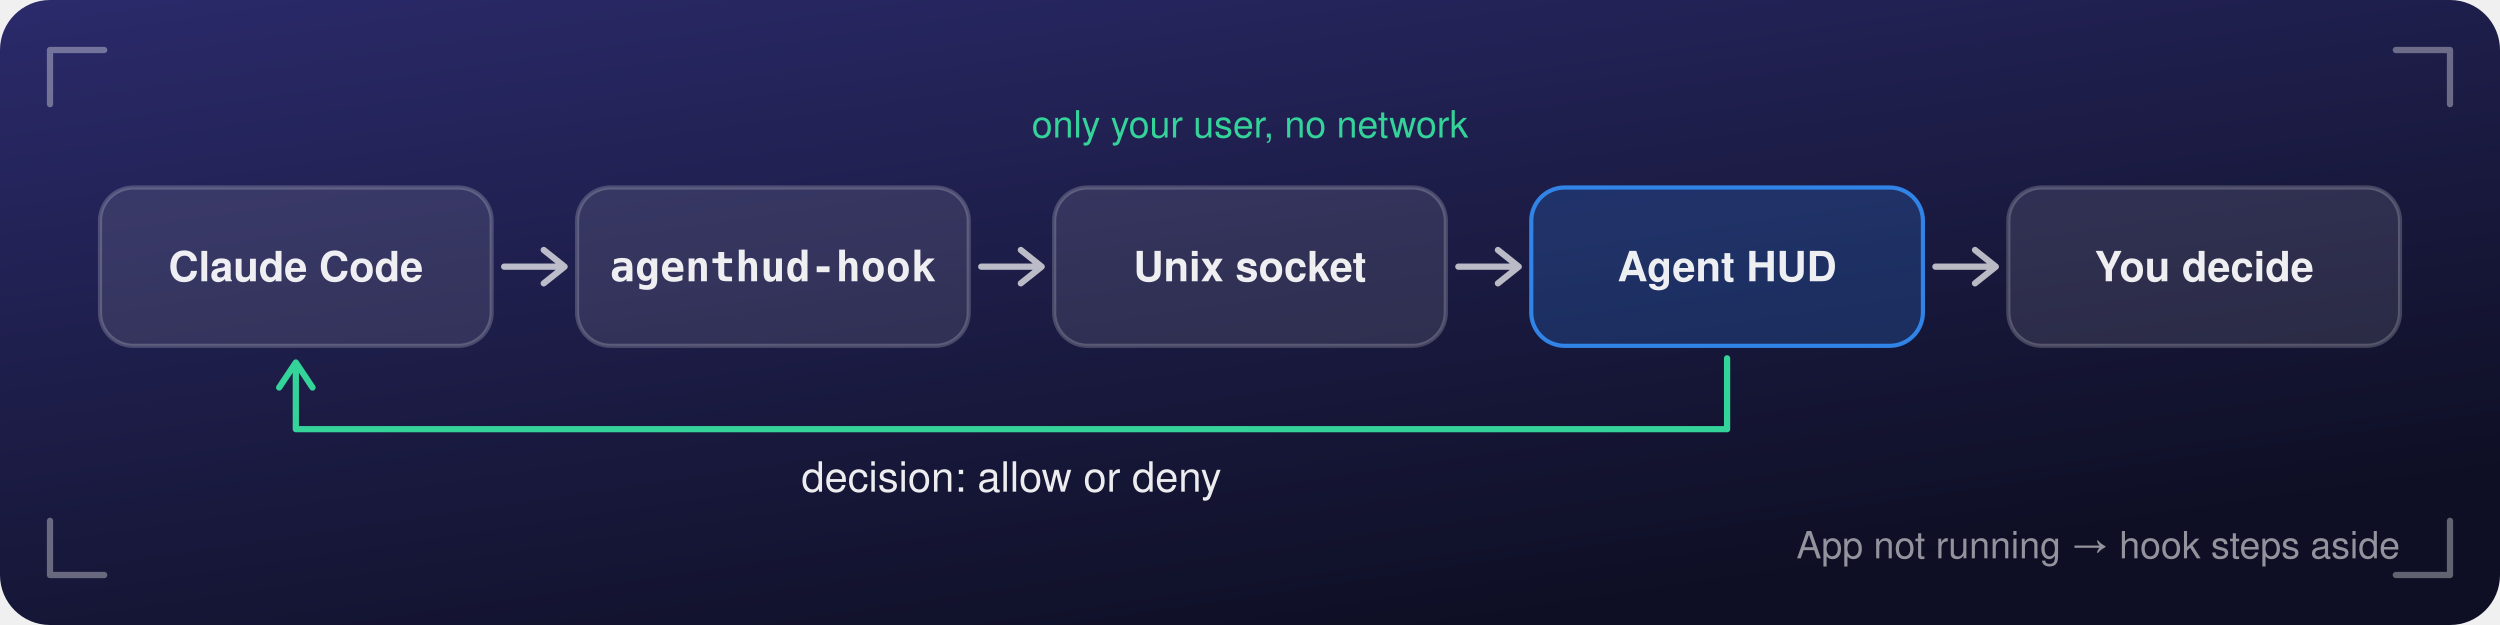
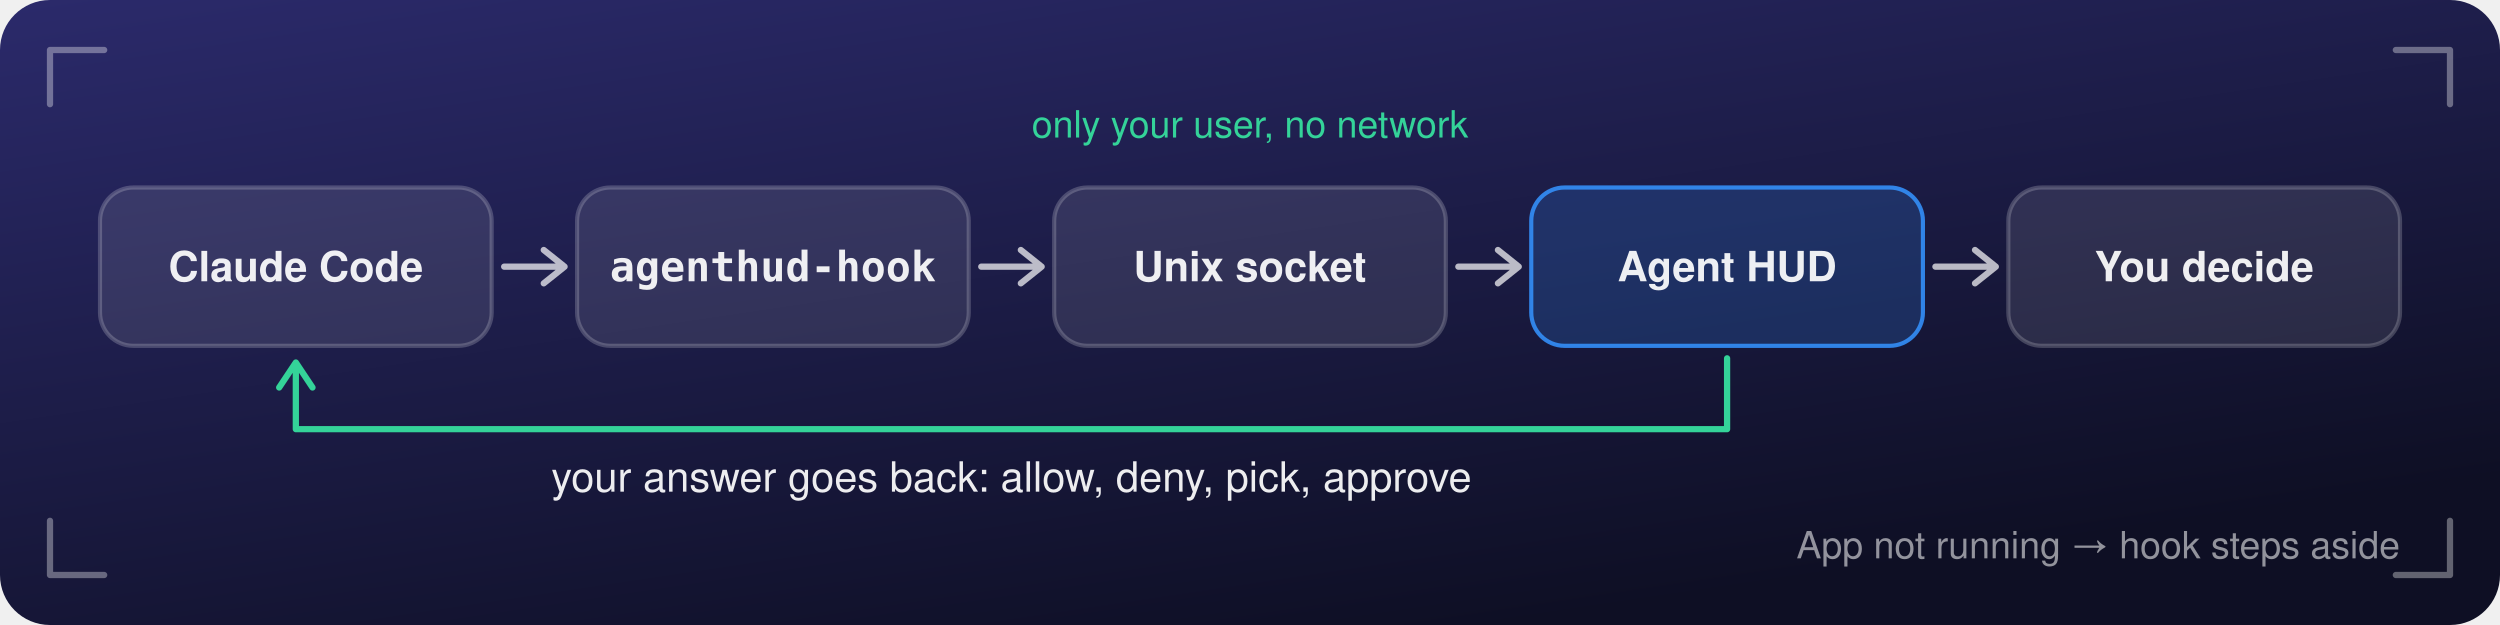
<svg xmlns="http://www.w3.org/2000/svg" width="1200" height="300" viewBox="0 0 1200 300" role="img" aria-labelledby="t d" font-family="-apple-system, BlinkMacSystemFont, 'Segoe UI', Helvetica, Arial, sans-serif">
  <defs>
    <linearGradient id="bg" x1="0" y1="0" x2="0.6" y2="1">
      <stop offset="0" stop-color="#2B2A6B" />
      <stop offset="1" stop-color="#0E0F24" />
    </linearGradient>
  </defs>
  <rect width="1200" height="300" rx="24" fill="url(#bg)" />
  <path d="M24 50V24H50 M1150 24H1176V50 M1176 250V276H1150 M50 276H24 V250" fill="none" stroke="#FFFFFF" stroke-opacity="0.35" stroke-width="3" stroke-linecap="round" stroke-linejoin="round" />
  <rect x="48" y="90" width="188" height="76" rx="16" fill="#FFFFFF" fill-opacity="0.1" stroke="#FFFFFF" stroke-opacity="0.2" stroke-width="2" />
  <text x="142.0" y="135.0" font-size="20" font-weight="600" fill="#FFFFFF" fill-opacity="0.92" text-anchor="middle">Claude Code</text>
  <path d="M242 128.0H271 M261 120.0L271 128.0L261 136.0" fill="none" stroke="#FFFFFF" stroke-opacity="0.7" stroke-width="3" stroke-linecap="round" stroke-linejoin="round" />
  <rect x="277" y="90" width="188" height="76" rx="16" fill="#FFFFFF" fill-opacity="0.1" stroke="#FFFFFF" stroke-opacity="0.2" stroke-width="2" />
  <text x="371.0" y="135.0" font-size="20" font-weight="600" fill="#FFFFFF" fill-opacity="0.92" text-anchor="middle" font-family="ui-monospace, SFMono-Regular, Menlo, Consolas, monospace">agenthud-hook</text>
  <path d="M471 128.0H500 M490 120.0L500 128.0L490 136.0" fill="none" stroke="#FFFFFF" stroke-opacity="0.7" stroke-width="3" stroke-linecap="round" stroke-linejoin="round" />
  <rect x="506" y="90" width="188" height="76" rx="16" fill="#FFFFFF" fill-opacity="0.1" stroke="#FFFFFF" stroke-opacity="0.2" stroke-width="2" />
  <text x="600.0" y="135.0" font-size="20" font-weight="600" fill="#FFFFFF" fill-opacity="0.92" text-anchor="middle">Unix socket</text>
  <path d="M700 128.0H729 M719 120.0L729 128.0L719 136.0" fill="none" stroke="#FFFFFF" stroke-opacity="0.7" stroke-width="3" stroke-linecap="round" stroke-linejoin="round" />
  <rect x="735" y="90" width="188" height="76" rx="16" fill="#338EF7" fill-opacity="0.2" stroke="#338EF7" stroke-opacity="0.9" stroke-width="2" />
  <text x="829.0" y="135.0" font-size="20" font-weight="600" fill="#FFFFFF" fill-opacity="0.92" text-anchor="middle">Agent HUD</text>
  <path d="M929 128.0H958 M948 120.0L958 128.0L948 136.0" fill="none" stroke="#FFFFFF" stroke-opacity="0.7" stroke-width="3" stroke-linecap="round" stroke-linejoin="round" />
  <rect x="964" y="90" width="188" height="76" rx="16" fill="#FFFFFF" fill-opacity="0.1" stroke="#FFFFFF" stroke-opacity="0.2" stroke-width="2" />
  <text x="1058.0" y="135.0" font-size="20" font-weight="600" fill="#FFFFFF" fill-opacity="0.92" text-anchor="middle">You decide</text>
  <text x="600.0" y="66" font-size="18" font-weight="500" fill="#34D399" fill-opacity="1" text-anchor="middle">only your user, no network</text>
  <path d="M829.0 172V206H142.0V174 M134.0 186L142.0 174L150.0 186" fill="none" stroke="#34D399" stroke-width="3" stroke-linecap="round" stroke-linejoin="round" stroke-dasharray="0" />
-   <text x="485.5" y="236" font-size="20" font-weight="500" fill="#FFFFFF" fill-opacity="0.92" text-anchor="middle">decision: allow or deny</text>
+   <text x="485.5" y="236" font-size="20" font-weight="500" fill="#FFFFFF" fill-opacity="0.92" text-anchor="middle">your answer goes back: allow, deny, pick, approve</text>
  <text x="1152" y="268" font-size="18" font-weight="400" fill="#FFFFFF" fill-opacity="0.55" text-anchor="end">App not running → hook steps aside</text>
</svg>
